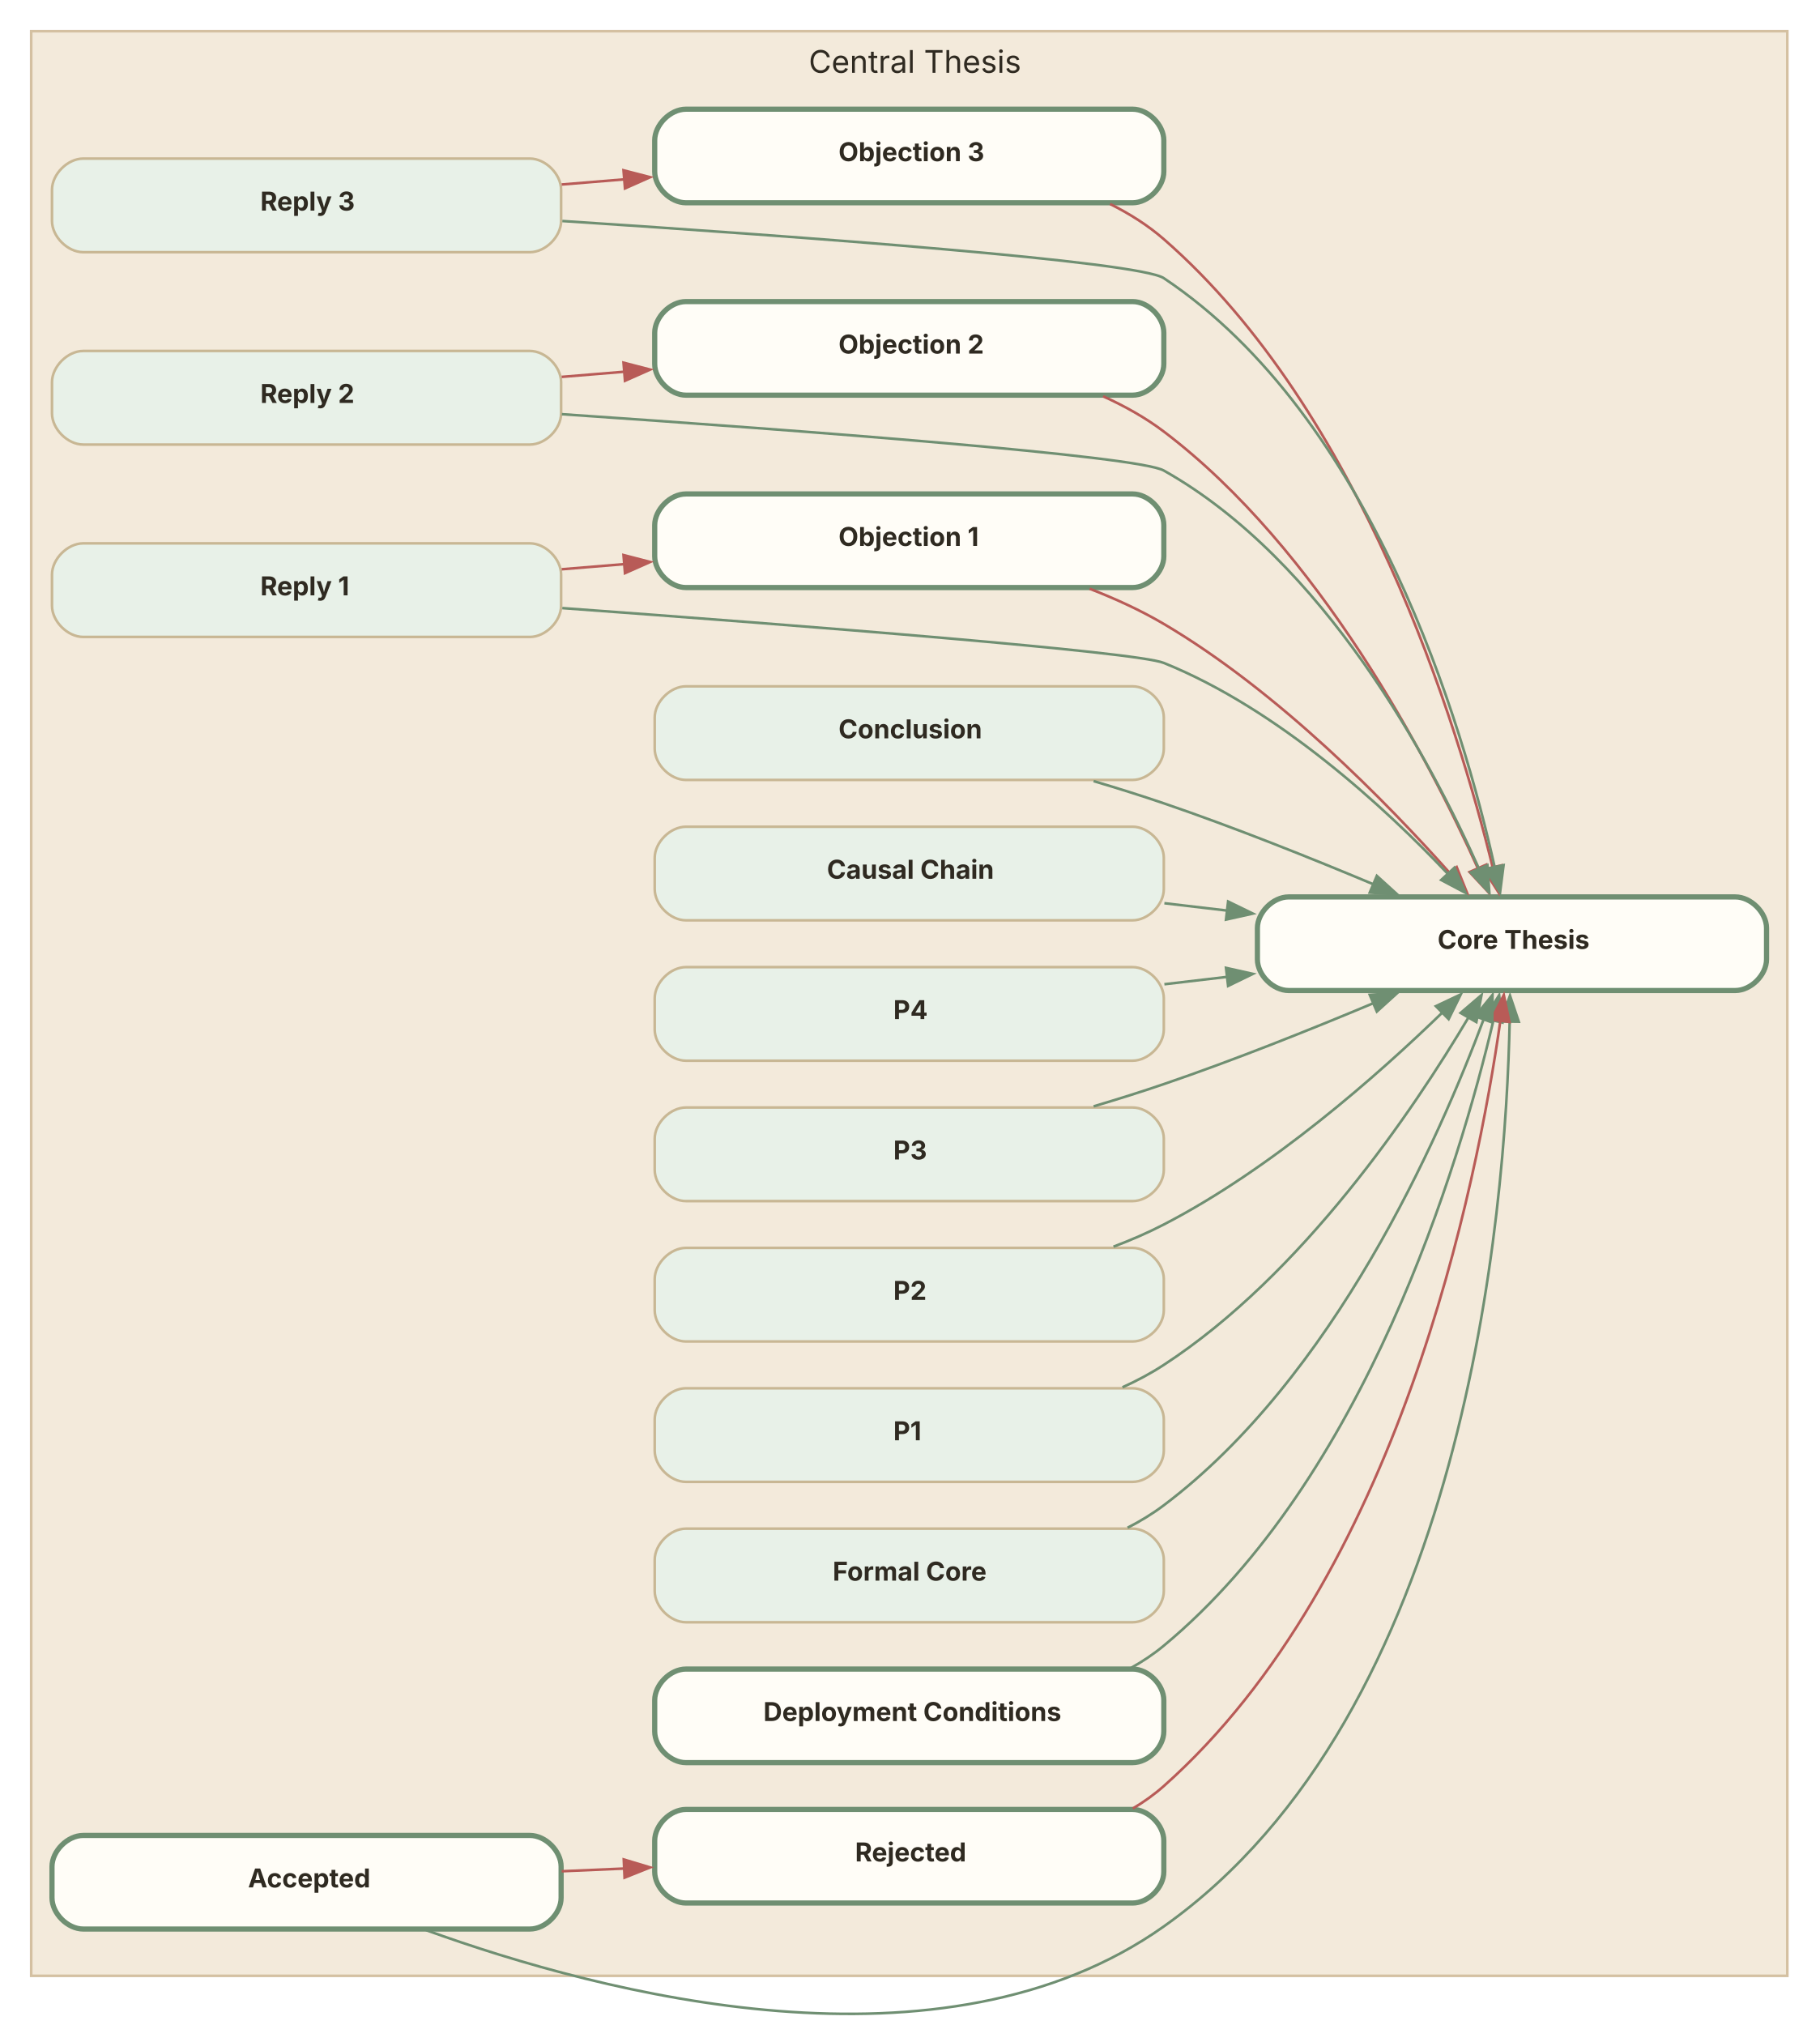
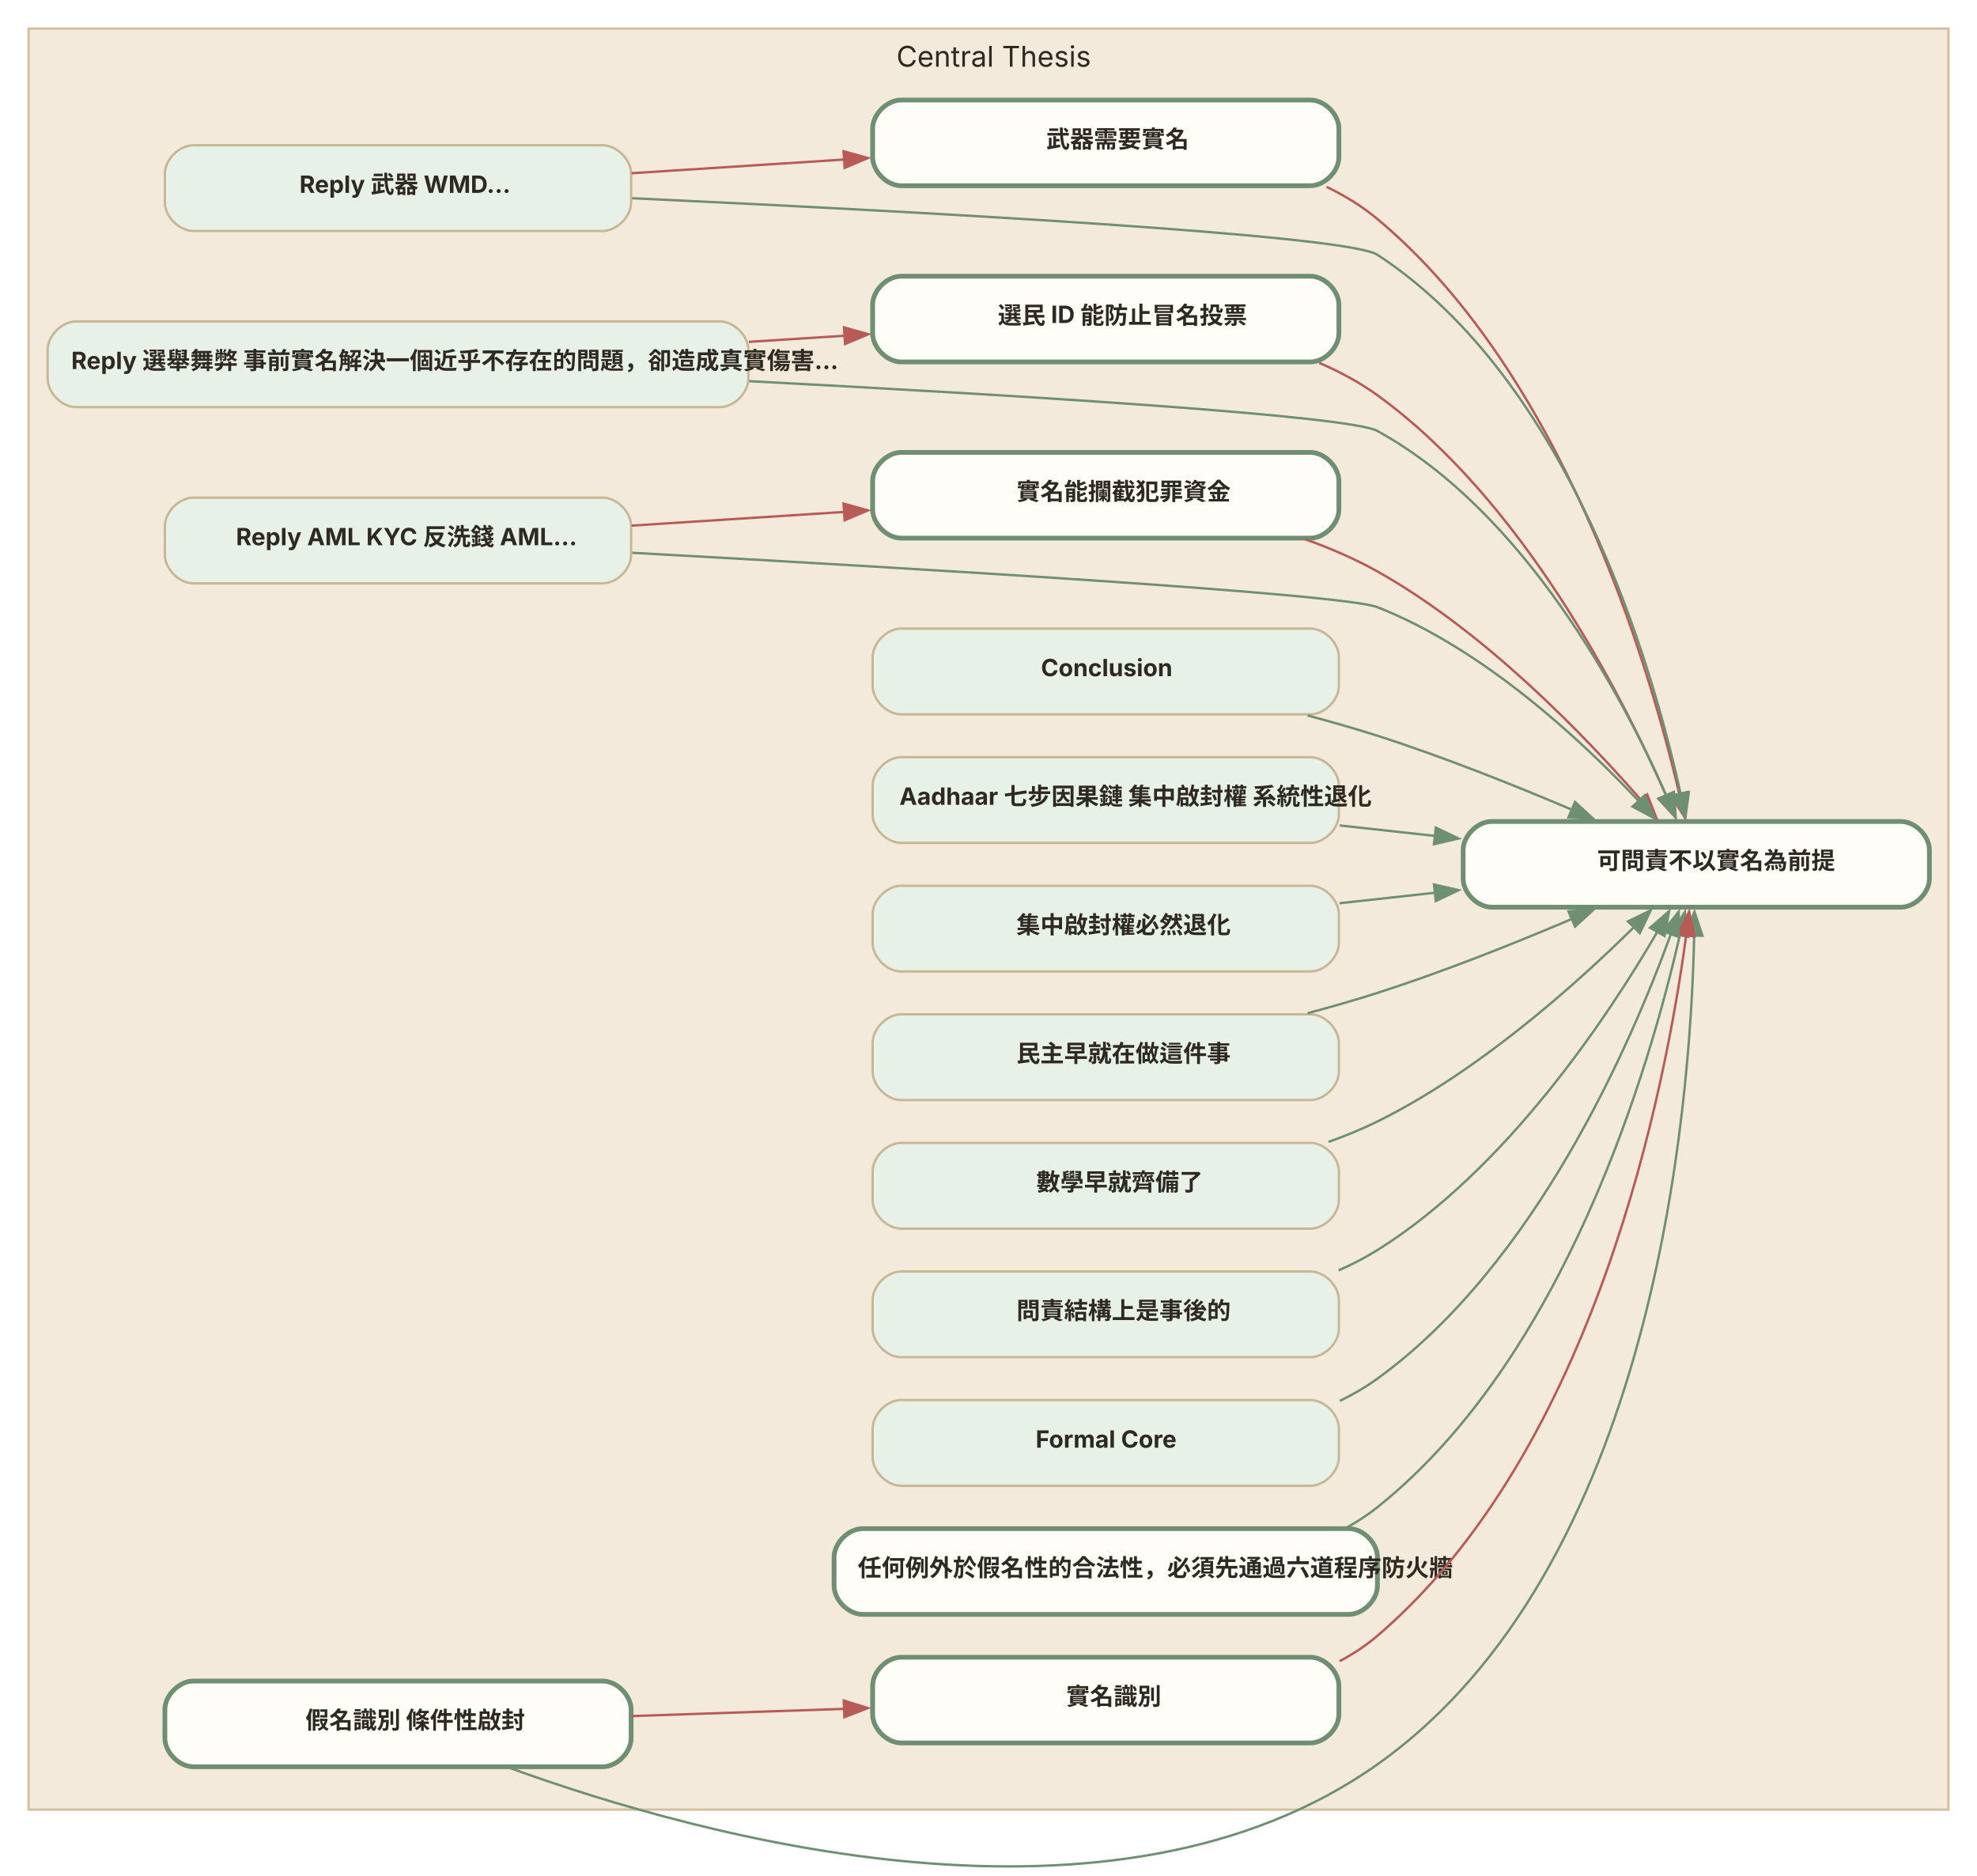
- <svg xmlns="http://www.w3.org/2000/svg" xmlns:xlink="http://www.w3.org/1999/xlink" class="argdown-summary-map" width="647pt" height="720pt" viewBox="0.00 0.00 647.00 720.00">
-   <g id="graph0" class="graph" transform="scale(0.924362 0.924362) rotate(0) translate(4 774.92)">
+ <svg xmlns="http://www.w3.org/2000/svg" xmlns:xlink="http://www.w3.org/1999/xlink" class="argdown-summary-map" width="720pt" height="683pt" viewBox="0.00 0.00 720.00 683.00">
+   <g id="graph0" class="graph" transform="scale(0.867056 0.867056) rotate(0) translate(4 784.2)">
    <g id="clust1" class="cluster">
-       <polygon fill="#f3eadb" stroke="#d4c0a1" points="8,-14.92 8,-762.92 683.52,-762.92 683.52,-14.92 8,-14.92" />
-       <text xml:space="preserve" text-anchor="start" x="307.08" y="-746.92" font-family="Inter, ui-sans-serif, system-ui, -apple-system, BlinkMacSystemFont, Segoe UI, sans-serif" font-size="12.00" fill="#2f2a21">Central Thesis</text>
+       <polygon fill="#f3eadb" stroke="#d4c0a1" points="8,-24.2 8,-772.2 814.4,-772.2 814.4,-24.2 8,-24.2" />
+       <text xml:space="preserve" text-anchor="start" x="372.52" y="-756.2" font-family="Inter, ui-sans-serif, system-ui, -apple-system, BlinkMacSystemFont, Segoe UI, sans-serif" font-size="12.00" fill="#2f2a21">Central Thesis</text>
    </g>
    <g id="node1" class="node">
      <g id="a_node1">
-         <a xlink:title="Core Thesis">
-           <path fill="#fffdf7" stroke="#6f8f72" stroke-width="2" d="M663.52,-429.92C663.52,-429.92 491.68,-429.92 491.68,-429.92 485.68,-429.92 479.68,-423.92 479.68,-417.92 479.68,-417.92 479.68,-405.92 479.68,-405.92 479.68,-399.92 485.68,-393.92 491.68,-393.92 491.68,-393.92 663.52,-393.92 663.52,-393.92 669.52,-393.92 675.52,-399.92 675.52,-405.92 675.52,-405.92 675.52,-417.92 675.52,-417.92 675.52,-423.92 669.52,-429.92 663.52,-429.92" />
-           <text xml:space="preserve" text-anchor="start" x="548.98" y="-409.92" font-family="Inter, ui-sans-serif, system-ui, -apple-system, BlinkMacSystemFont, Segoe UI, sans-serif" font-weight="bold" font-size="10.00" fill="#2f2a21">Core Thesis</text>
+         <a xlink:title="可問責不以實名為前提">
+           <path fill="#fffdf7" stroke="#6f8f72" stroke-width="2" d="M794.4,-439.2C794.4,-439.2 622.56,-439.2 622.56,-439.2 616.56,-439.2 610.56,-433.2 610.56,-427.2 610.56,-427.2 610.56,-415.2 610.56,-415.2 610.56,-409.2 616.56,-403.2 622.56,-403.2 622.56,-403.2 794.4,-403.2 794.4,-403.2 800.4,-403.2 806.4,-409.2 806.4,-415.2 806.4,-415.2 806.4,-427.2 806.4,-427.2 806.4,-433.2 800.4,-439.2 794.4,-439.2" />
+           <text xml:space="preserve" text-anchor="start" x="666.8" y="-419.2" font-family="Inter, ui-sans-serif, system-ui, -apple-system, BlinkMacSystemFont, Segoe UI, sans-serif" font-weight="bold" font-size="10.00" fill="#2f2a21">可問責不以實名為前提</text>
        </a>
      </g>
    </g>
    <g id="node2" class="node">
      <g id="a_node2">
-         <a xlink:title="Accepted">
-           <path fill="#fffdf7" stroke="#6f8f72" stroke-width="2" d="M199.84,-68.92C199.84,-68.92 28,-68.92 28,-68.92 22,-68.92 16,-62.92 16,-56.92 16,-56.92 16,-44.92 16,-44.92 16,-38.92 22,-32.92 28,-32.92 28,-32.92 199.84,-32.92 199.84,-32.92 205.84,-32.92 211.84,-38.92 211.84,-44.92 211.84,-44.92 211.84,-56.92 211.84,-56.92 211.84,-62.92 205.84,-68.92 199.84,-68.92" />
-           <text xml:space="preserve" text-anchor="start" x="91.41" y="-48.92" font-family="Inter, ui-sans-serif, system-ui, -apple-system, BlinkMacSystemFont, Segoe UI, sans-serif" font-weight="bold" font-size="10.00" fill="#2f2a21">Accepted</text>
+         <a xlink:title="假名識別 條件性啟封">
+           <path fill="#fffdf7" stroke="#6f8f72" stroke-width="2" d="M249.09,-78.2C249.09,-78.2 77.25,-78.2 77.25,-78.2 71.25,-78.2 65.25,-72.2 65.25,-66.2 65.25,-66.2 65.25,-54.2 65.25,-54.2 65.25,-48.2 71.25,-42.2 77.25,-42.2 77.25,-42.2 249.09,-42.2 249.09,-42.2 255.09,-42.2 261.09,-48.2 261.09,-54.2 261.09,-54.2 261.09,-66.2 261.09,-66.2 261.09,-72.2 255.09,-78.2 249.09,-78.2" />
+           <text xml:space="preserve" text-anchor="start" x="124.27" y="-58.2" font-family="Inter, ui-sans-serif, system-ui, -apple-system, BlinkMacSystemFont, Segoe UI, sans-serif" font-weight="bold" font-size="10.00" fill="#2f2a21">假名識別 條件性啟封</text>
        </a>
      </g>
    </g>
    <g id="edge2" class="edge">
      <g id="a_edge2">
        <a xlink:title="support">
-           <path fill="none" stroke="#6f8f72" d="M159.89,-32.5C228.09,-7.84 358.68,26.29 443.68,-33.92 559.83,-116.19 575.22,-308.42 576.72,-382.28" />
-           <polygon fill="#6f8f72" stroke="#6f8f72" points="573.22,-382.01 576.84,-391.96 580.22,-381.92 573.22,-382.01" />
+           <path fill="none" stroke="#6f8f72" d="M209.89,-41.78C291.49,-12.18 464,35.11 574.56,-43.2 690.7,-125.48 706.1,-317.71 707.6,-391.57" />
+           <polygon fill="#6f8f72" stroke="#6f8f72" points="704.09,-391.29 707.72,-401.25 711.09,-391.21 704.09,-391.29" />
        </a>
      </g>
    </g>
    <g id="node4" class="node">
      <g id="a_node4">
-         <a xlink:title="Rejected">
-           <path fill="#fffdf7" stroke="#6f8f72" stroke-width="2" d="M431.68,-78.92C431.68,-78.92 259.84,-78.92 259.84,-78.92 253.84,-78.92 247.84,-72.92 247.84,-66.92 247.84,-66.92 247.84,-54.92 247.84,-54.92 247.84,-48.92 253.84,-42.92 259.84,-42.92 259.84,-42.92 431.68,-42.92 431.68,-42.92 437.68,-42.92 443.68,-48.92 443.68,-54.92 443.68,-54.92 443.68,-66.92 443.68,-66.92 443.68,-72.92 437.68,-78.92 431.68,-78.92" />
-           <text xml:space="preserve" text-anchor="start" x="324.92" y="-58.92" font-family="Inter, ui-sans-serif, system-ui, -apple-system, BlinkMacSystemFont, Segoe UI, sans-serif" font-weight="bold" font-size="10.00" fill="#2f2a21">Rejected</text>
+         <a xlink:title="實名識別">
+           <path fill="#fffdf7" stroke="#6f8f72" stroke-width="2" d="M546.37,-88.2C546.37,-88.2 374.53,-88.2 374.53,-88.2 368.53,-88.2 362.53,-82.2 362.53,-76.2 362.53,-76.2 362.53,-64.2 362.53,-64.2 362.53,-58.2 368.53,-52.2 374.53,-52.2 374.53,-52.2 546.37,-52.2 546.37,-52.2 552.37,-52.2 558.37,-58.2 558.37,-64.2 558.37,-64.2 558.37,-76.2 558.37,-76.2 558.37,-82.2 552.37,-88.2 546.37,-88.2" />
+           <text xml:space="preserve" text-anchor="start" x="443.78" y="-68.2" font-family="Inter, ui-sans-serif, system-ui, -apple-system, BlinkMacSystemFont, Segoe UI, sans-serif" font-weight="bold" font-size="10.00" fill="#2f2a21">實名識別</text>
        </a>
      </g>
    </g>
    <g id="edge10" class="edge">
      <g id="a_edge10">
        <a xlink:title="attack">
-           <path fill="none" stroke="#b85b57" d="M212.06,-55.14C220.05,-55.49 228.17,-55.84 236.24,-56.19" />
-           <polygon fill="#b85b57" stroke="#b85b57" points="235.94,-59.68 246.09,-56.62 236.25,-52.69 235.94,-59.68" />
+           <path fill="none" stroke="#b85b57" d="M261.27,-63.49C289.96,-64.46 321.55,-65.53 350.91,-66.53" />
+           <polygon fill="#b85b57" stroke="#b85b57" points="350.42,-70.01 360.53,-66.85 350.66,-63.02 350.42,-70.01" />
        </a>
      </g>
    </g>
    <g id="node3" class="node">
      <g id="a_node3">
-         <a xlink:title="Deployment Conditions">
-           <path fill="#fffdf7" stroke="#6f8f72" stroke-width="2" d="M431.68,-132.92C431.68,-132.92 259.84,-132.92 259.84,-132.92 253.84,-132.92 247.84,-126.92 247.84,-120.92 247.84,-120.92 247.84,-108.92 247.84,-108.92 247.84,-102.92 253.84,-96.92 259.84,-96.92 259.84,-96.92 431.68,-96.92 431.68,-96.92 437.68,-96.92 443.68,-102.92 443.68,-108.92 443.68,-108.92 443.68,-120.92 443.68,-120.92 443.68,-126.92 437.68,-132.92 431.68,-132.92" />
-           <text xml:space="preserve" text-anchor="start" x="289.65" y="-112.92" font-family="Inter, ui-sans-serif, system-ui, -apple-system, BlinkMacSystemFont, Segoe UI, sans-serif" font-weight="bold" font-size="10.00" fill="#2f2a21">Deployment Conditions</text>
+         <a xlink:title="任何例外於假名性的合法性，必須先通過六道程序防火牆">
+           <path fill="#fffdf7" stroke="#6f8f72" stroke-width="2" d="M562.56,-142.2C562.56,-142.2 358.34,-142.2 358.34,-142.2 352.34,-142.2 346.34,-136.2 346.34,-130.2 346.34,-130.2 346.34,-118.2 346.34,-118.2 346.34,-112.2 352.34,-106.2 358.34,-106.2 358.34,-106.2 562.56,-106.2 562.56,-106.2 568.56,-106.2 574.56,-112.2 574.56,-118.2 574.56,-118.2 574.56,-130.2 574.56,-130.2 574.56,-136.2 568.56,-142.2 562.56,-142.2" />
+           <text xml:space="preserve" text-anchor="start" x="356.26" y="-122.2" font-family="Inter, ui-sans-serif, system-ui, -apple-system, BlinkMacSystemFont, Segoe UI, sans-serif" font-weight="bold" font-size="10.00" fill="#2f2a21">任何例外於假名性的合法性，必須先通過六道程序防火牆</text>
        </a>
      </g>
    </g>
    <g id="edge8" class="edge">
      <g id="a_edge8">
        <a xlink:title="support">
-           <path fill="none" stroke="#6f8f72" d="M431.03,-133.33C435.52,-135.83 439.78,-138.68 443.68,-141.92 521.23,-206.25 557.37,-326.88 570.48,-382.48" />
-           <polygon fill="#6f8f72" stroke="#6f8f72" points="567.05,-383.16 572.67,-392.14 573.88,-381.61 567.05,-383.16" />
+           <path fill="none" stroke="#6f8f72" d="M561.63,-142.64C566.19,-145.15 570.53,-147.99 574.56,-151.2 653.29,-214.07 688.83,-335.44 701.58,-391.5" />
+           <polygon fill="#6f8f72" stroke="#6f8f72" points="698.15,-392.23 703.7,-401.25 704.99,-390.74 698.15,-392.23" />
        </a>
      </g>
    </g>
    <g id="edge11" class="edge">
      <g id="a_edge11">
        <a xlink:title="attack">
-           <path fill="none" stroke="#b85b57" d="M431.76,-79.29C436.01,-81.8 440.02,-84.67 443.68,-87.92 533.98,-168.17 564.18,-319.03 573.17,-382.54" />
-           <polygon fill="#b85b57" stroke="#b85b57" points="569.67,-382.74 574.46,-392.19 576.61,-381.82 569.67,-382.74" />
+           <path fill="none" stroke="#b85b57" d="M558.69,-86.54C564.37,-89.54 569.72,-93.07 574.56,-97.2 666.33,-175.76 695.72,-327.55 704.27,-391.57" />
+           <polygon fill="#b85b57" stroke="#b85b57" points="700.78,-391.83 705.49,-401.31 707.72,-390.96 700.78,-391.83" />
        </a>
      </g>
    </g>
    <g id="node5" class="node">
      <g id="a_node5">
-         <a xlink:title="Objection 1">
-           <path fill="#fffdf7" stroke="#6f8f72" stroke-width="2" d="M431.68,-584.92C431.68,-584.92 259.84,-584.92 259.84,-584.92 253.84,-584.92 247.84,-578.92 247.84,-572.92 247.84,-572.92 247.84,-560.92 247.84,-560.92 247.84,-554.92 253.84,-548.92 259.84,-548.92 259.84,-548.92 431.68,-548.92 431.68,-548.92 437.68,-548.92 443.68,-554.92 443.68,-560.92 443.68,-560.92 443.68,-572.92 443.68,-572.92 443.68,-578.92 437.68,-584.92 431.68,-584.92" />
-           <text xml:space="preserve" text-anchor="start" x="318.53" y="-564.92" font-family="Inter, ui-sans-serif, system-ui, -apple-system, BlinkMacSystemFont, Segoe UI, sans-serif" font-weight="bold" font-size="10.00" fill="#2f2a21">Objection 1</text>
+         <a xlink:title="實名能攔截犯罪資金">
+           <path fill="#fffdf7" stroke="#6f8f72" stroke-width="2" d="M546.37,-594.2C546.37,-594.2 374.53,-594.2 374.53,-594.2 368.53,-594.2 362.53,-588.2 362.53,-582.2 362.53,-582.2 362.53,-570.2 362.53,-570.2 362.53,-564.2 368.53,-558.2 374.53,-558.2 374.53,-558.2 546.37,-558.2 546.37,-558.2 552.37,-558.2 558.37,-564.2 558.37,-570.2 558.37,-570.2 558.37,-582.2 558.37,-582.2 558.37,-588.2 552.37,-594.2 546.37,-594.2" />
+           <text xml:space="preserve" text-anchor="start" x="422.94" y="-574.2" font-family="Inter, ui-sans-serif, system-ui, -apple-system, BlinkMacSystemFont, Segoe UI, sans-serif" font-weight="bold" font-size="10.00" fill="#2f2a21">實名能攔截犯罪資金</text>
        </a>
      </g>
    </g>
    <g id="edge13" class="edge">
      <g id="a_edge13">
        <a xlink:title="attack">
-           <path fill="none" stroke="#b85b57" d="M415.12,-548.47C425.01,-544.63 434.83,-540.14 443.68,-534.92 487.67,-508.98 529.34,-466.44 553.94,-438.81" />
-           <polygon fill="#b85b57" stroke="#b85b57" points="556.35,-441.37 560.3,-431.54 551.08,-436.75 556.35,-441.37" />
+           <path fill="none" stroke="#b85b57" d="M544.22,-557.73C554.75,-553.97 565.12,-549.49 574.56,-544.2 619.34,-519.08 661.08,-475.95 685.44,-448.01" />
+           <polygon fill="#b85b57" stroke="#b85b57" points="687.88,-450.54 691.73,-440.67 682.57,-445.99 687.88,-450.54" />
        </a>
      </g>
    </g>
    <g id="node6" class="node">
      <g id="a_node6">
-         <a xlink:title="Objection 2">
-           <path fill="#fffdf7" stroke="#6f8f72" stroke-width="2" d="M431.68,-658.92C431.68,-658.92 259.84,-658.92 259.84,-658.92 253.84,-658.92 247.84,-652.92 247.84,-646.92 247.84,-646.92 247.84,-634.92 247.84,-634.92 247.84,-628.92 253.84,-622.92 259.84,-622.92 259.84,-622.92 431.68,-622.92 431.68,-622.92 437.68,-622.92 443.68,-628.92 443.68,-634.92 443.68,-634.92 443.68,-646.92 443.68,-646.92 443.68,-652.92 437.68,-658.92 431.68,-658.92" />
-           <text xml:space="preserve" text-anchor="start" x="318.53" y="-638.92" font-family="Inter, ui-sans-serif, system-ui, -apple-system, BlinkMacSystemFont, Segoe UI, sans-serif" font-weight="bold" font-size="10.00" fill="#2f2a21">Objection 2</text>
+         <a xlink:title="選民 ID 能防止冒名投票">
+           <path fill="#fffdf7" stroke="#6f8f72" stroke-width="2" d="M546.37,-668.2C546.37,-668.2 374.53,-668.2 374.53,-668.2 368.53,-668.2 362.53,-662.2 362.53,-656.2 362.53,-656.2 362.53,-644.2 362.53,-644.2 362.53,-638.2 368.53,-632.2 374.53,-632.2 374.53,-632.2 546.37,-632.2 546.37,-632.2 552.37,-632.2 558.37,-638.2 558.37,-644.2 558.37,-644.2 558.37,-656.2 558.37,-656.2 558.37,-662.2 552.37,-668.2 546.37,-668.2" />
+           <text xml:space="preserve" text-anchor="start" x="415.16" y="-648.2" font-family="Inter, ui-sans-serif, system-ui, -apple-system, BlinkMacSystemFont, Segoe UI, sans-serif" font-weight="bold" font-size="10.00" fill="#2f2a21">選民 ID 能防止冒名投票</text>
        </a>
      </g>
    </g>
    <g id="edge16" class="edge">
      <g id="a_edge16">
        <a xlink:title="attack">
-           <path fill="none" stroke="#b85b57" d="M420.31,-622.49C428.61,-618.74 436.62,-614.26 443.68,-608.92 503.44,-563.67 545.33,-483.42 564.61,-440.64" />
-           <polygon fill="#b85b57" stroke="#b85b57" points="567.69,-442.32 568.52,-431.75 561.29,-439.5 567.69,-442.32" />
+           <path fill="none" stroke="#b85b57" d="M550.14,-631.79C558.8,-628.07 567.12,-623.59 574.56,-618.2 635.43,-574.14 676.97,-493.05 695.87,-449.93" />
+           <polygon fill="#b85b57" stroke="#b85b57" points="698.99,-451.54 699.7,-440.97 692.55,-448.8 698.99,-451.54" />
        </a>
      </g>
    </g>
    <g id="node7" class="node">
      <g id="a_node7">
-         <a xlink:title="Objection 3">
-           <path fill="#fffdf7" stroke="#6f8f72" stroke-width="2" d="M431.68,-732.92C431.68,-732.92 259.84,-732.92 259.84,-732.92 253.84,-732.92 247.84,-726.92 247.84,-720.92 247.84,-720.92 247.84,-708.92 247.84,-708.92 247.84,-702.92 253.84,-696.92 259.84,-696.92 259.84,-696.92 431.68,-696.92 431.68,-696.92 437.68,-696.92 443.68,-702.92 443.68,-708.92 443.68,-708.92 443.68,-720.92 443.68,-720.92 443.68,-726.92 437.68,-732.92 431.68,-732.92" />
-           <text xml:space="preserve" text-anchor="start" x="318.53" y="-712.92" font-family="Inter, ui-sans-serif, system-ui, -apple-system, BlinkMacSystemFont, Segoe UI, sans-serif" font-weight="bold" font-size="10.00" fill="#2f2a21">Objection 3</text>
+         <a xlink:title="武器需要實名">
+           <path fill="#fffdf7" stroke="#6f8f72" stroke-width="2" d="M546.37,-742.2C546.37,-742.2 374.53,-742.2 374.53,-742.2 368.53,-742.2 362.53,-736.2 362.53,-730.2 362.53,-730.2 362.53,-718.2 362.53,-718.2 362.53,-712.2 368.53,-706.2 374.53,-706.2 374.53,-706.2 546.37,-706.2 546.37,-706.2 552.37,-706.2 558.37,-712.2 558.37,-718.2 558.37,-718.2 558.37,-730.2 558.37,-730.2 558.37,-736.2 552.37,-742.2 546.37,-742.2" />
+           <text xml:space="preserve" text-anchor="start" x="435.44" y="-722.2" font-family="Inter, ui-sans-serif, system-ui, -apple-system, BlinkMacSystemFont, Segoe UI, sans-serif" font-weight="bold" font-size="10.00" fill="#2f2a21">武器需要實名</text>
        </a>
      </g>
    </g>
    <g id="edge19" class="edge">
      <g id="a_edge19">
        <a xlink:title="attack">
-           <path fill="none" stroke="#b85b57" d="M423.01,-696.45C430.47,-692.73 437.54,-688.27 443.68,-682.92 519.87,-616.52 556.7,-496.37 570.23,-441.13" />
-           <polygon fill="#b85b57" stroke="#b85b57" points="573.61,-442.08 572.5,-431.54 566.79,-440.47 573.61,-442.08" />
+           <path fill="none" stroke="#b85b57" d="M553.19,-705.74C560.86,-702.03 568.13,-697.56 574.56,-692.2 652.16,-627.47 688.27,-506.47 701.37,-450.72" />
+           <polygon fill="#b85b57" stroke="#b85b57" points="704.77,-451.55 703.55,-441.03 697.94,-450.01 704.77,-451.55" />
        </a>
      </g>
    </g>
    <g id="node8" class="node">
      <g id="a_node8">
        <a xlink:title="Formal Core">
-           <path fill="#e8f1e8" stroke="#c8b794" d="M431.68,-186.92C431.68,-186.92 259.84,-186.92 259.84,-186.92 253.84,-186.92 247.84,-180.92 247.84,-174.92 247.84,-174.92 247.84,-162.92 247.84,-162.92 247.84,-156.92 253.84,-150.92 259.84,-150.92 259.84,-150.92 431.68,-150.92 431.68,-150.92 437.68,-150.92 443.68,-156.92 443.68,-162.92 443.68,-162.92 443.68,-174.92 443.68,-174.92 443.68,-180.92 437.68,-186.92 431.68,-186.92" />
-           <text xml:space="preserve" text-anchor="start" x="316.31" y="-166.92" font-family="Inter, ui-sans-serif, system-ui, -apple-system, BlinkMacSystemFont, Segoe UI, sans-serif" font-weight="bold" font-size="10.00" fill="#2f2a21">Formal Core</text>
+           <path fill="#e8f1e8" stroke="#c8b794" d="M546.37,-196.2C546.37,-196.2 374.53,-196.2 374.53,-196.2 368.53,-196.2 362.53,-190.2 362.53,-184.2 362.53,-184.2 362.53,-172.2 362.53,-172.2 362.53,-166.2 368.53,-160.2 374.53,-160.2 374.53,-160.2 546.37,-160.2 546.37,-160.2 552.37,-160.2 558.37,-166.2 558.37,-172.2 558.37,-172.2 558.37,-184.2 558.37,-184.2 558.37,-190.2 552.37,-196.2 546.37,-196.2" />
+           <text xml:space="preserve" text-anchor="start" x="431" y="-176.2" font-family="Inter, ui-sans-serif, system-ui, -apple-system, BlinkMacSystemFont, Segoe UI, sans-serif" font-weight="bold" font-size="10.00" fill="#2f2a21">Formal Core</text>
        </a>
      </g>
    </g>
    <g id="edge1" class="edge">
      <g id="a_edge1">
        <a xlink:title="support">
-           <path fill="none" stroke="#6f8f72" d="M429.74,-187.28C434.66,-189.79 439.35,-192.66 443.68,-195.92 509,-245.1 549.49,-336.58 566.81,-383.11" />
-           <polygon fill="#6f8f72" stroke="#6f8f72" points="563.42,-384.02 570.11,-392.24 570,-381.64 563.42,-384.02" />
+           <path fill="none" stroke="#6f8f72" d="M558.79,-195.87C564.34,-198.56 569.65,-201.65 574.56,-205.2 640.78,-253.16 680.87,-345.19 697.89,-392.12" />
+           <polygon fill="#6f8f72" stroke="#6f8f72" points="694.51,-393.06 701.13,-401.34 701.11,-390.74 694.51,-393.06" />
        </a>
      </g>
    </g>
    <g id="node9" class="node">
      <g id="a_node9">
-         <a xlink:title="P1">
-           <path fill="#e8f1e8" stroke="#c8b794" d="M431.68,-240.92C431.68,-240.92 259.84,-240.92 259.84,-240.92 253.84,-240.92 247.84,-234.92 247.84,-228.92 247.84,-228.92 247.84,-216.92 247.84,-216.92 247.84,-210.92 253.84,-204.92 259.84,-204.92 259.84,-204.92 431.68,-204.92 431.68,-204.92 437.68,-204.92 443.68,-210.92 443.68,-216.92 443.68,-216.92 443.68,-228.92 443.68,-228.92 443.68,-234.92 437.68,-240.92 431.68,-240.92" />
-           <text xml:space="preserve" text-anchor="start" x="339.64" y="-220.92" font-family="Inter, ui-sans-serif, system-ui, -apple-system, BlinkMacSystemFont, Segoe UI, sans-serif" font-weight="bold" font-size="10.00" fill="#2f2a21">P1</text>
+         <a xlink:title="問責結構上是事後的">
+           <path fill="#e8f1e8" stroke="#c8b794" d="M546.37,-250.2C546.37,-250.2 374.53,-250.2 374.53,-250.2 368.53,-250.2 362.53,-244.2 362.53,-238.2 362.53,-238.2 362.53,-226.2 362.53,-226.2 362.53,-220.2 368.53,-214.2 374.53,-214.2 374.53,-214.2 546.37,-214.2 546.37,-214.2 552.37,-214.2 558.37,-220.2 558.37,-226.2 558.37,-226.2 558.37,-238.2 558.37,-238.2 558.37,-244.2 552.37,-250.2 546.37,-250.2" />
+           <text xml:space="preserve" text-anchor="start" x="422.94" y="-230.2" font-family="Inter, ui-sans-serif, system-ui, -apple-system, BlinkMacSystemFont, Segoe UI, sans-serif" font-weight="bold" font-size="10.00" fill="#2f2a21">問責結構上是事後的</text>
        </a>
      </g>
    </g>
    <g id="edge3" class="edge">
      <g id="a_edge3">
        <a xlink:title="support">
-           <path fill="none" stroke="#6f8f72" d="M427.78,-241.3C433.34,-243.81 438.7,-246.67 443.68,-249.92 497.03,-284.69 539.57,-347.65 561.13,-383.99" />
-           <polygon fill="#6f8f72" stroke="#6f8f72" points="557.84,-385.29 565.89,-392.18 563.9,-381.78 557.84,-385.29" />
+           <path fill="none" stroke="#6f8f72" d="M558.26,-250.67C563.94,-253.16 569.42,-255.99 574.56,-259.2 628.68,-293.06 671.07,-356.63 692.37,-393.27" />
+           <polygon fill="#6f8f72" stroke="#6f8f72" points="689.08,-394.56 697.06,-401.52 695.16,-391.1 689.08,-394.56" />
        </a>
      </g>
    </g>
    <g id="node10" class="node">
      <g id="a_node10">
-         <a xlink:title="P2">
-           <path fill="#e8f1e8" stroke="#c8b794" d="M431.68,-294.92C431.68,-294.92 259.84,-294.92 259.84,-294.92 253.84,-294.92 247.84,-288.92 247.84,-282.92 247.84,-282.92 247.84,-270.92 247.84,-270.92 247.84,-264.92 253.84,-258.92 259.84,-258.92 259.84,-258.92 431.68,-258.92 431.68,-258.92 437.68,-258.92 443.68,-264.92 443.68,-270.92 443.68,-270.92 443.68,-282.92 443.68,-282.92 443.68,-288.92 437.68,-294.92 431.68,-294.92" />
-           <text xml:space="preserve" text-anchor="start" x="339.64" y="-274.92" font-family="Inter, ui-sans-serif, system-ui, -apple-system, BlinkMacSystemFont, Segoe UI, sans-serif" font-weight="bold" font-size="10.00" fill="#2f2a21">P2</text>
+         <a xlink:title="數學早就齊備了">
+           <path fill="#e8f1e8" stroke="#c8b794" d="M546.37,-304.2C546.37,-304.2 374.53,-304.2 374.53,-304.2 368.53,-304.2 362.53,-298.2 362.53,-292.2 362.53,-292.2 362.53,-280.2 362.53,-280.2 362.53,-274.2 368.53,-268.2 374.53,-268.2 374.53,-268.2 546.37,-268.2 546.37,-268.2 552.37,-268.2 558.37,-274.2 558.37,-280.2 558.37,-280.2 558.37,-292.2 558.37,-292.2 558.37,-298.2 552.37,-304.2 546.37,-304.2" />
+           <text xml:space="preserve" text-anchor="start" x="431.28" y="-284.2" font-family="Inter, ui-sans-serif, system-ui, -apple-system, BlinkMacSystemFont, Segoe UI, sans-serif" font-weight="bold" font-size="10.00" fill="#2f2a21">數學早就齊備了</text>
        </a>
      </g>
    </g>
    <g id="edge4" class="edge">
      <g id="a_edge4">
        <a xlink:title="support">
-           <path fill="none" stroke="#6f8f72" d="M424.32,-295.39C431.01,-297.91 437.55,-300.75 443.68,-303.92 485.21,-325.38 525.87,-361.22 551.05,-385.67" />
-           <polygon fill="#6f8f72" stroke="#6f8f72" points="548.33,-387.9 557.91,-392.43 553.24,-382.92 548.33,-387.9" />
+           <path fill="none" stroke="#6f8f72" d="M554.03,-304.63C561.12,-307.14 568.04,-309.99 574.56,-313.2 616.72,-334 657.51,-370.31 682.53,-395.04" />
+           <polygon fill="#6f8f72" stroke="#6f8f72" points="679.79,-397.24 689.33,-401.86 684.76,-392.31 679.79,-397.24" />
        </a>
      </g>
    </g>
    <g id="node11" class="node">
      <g id="a_node11">
-         <a xlink:title="P3">
-           <path fill="#e8f1e8" stroke="#c8b794" d="M431.68,-348.92C431.68,-348.92 259.84,-348.92 259.84,-348.92 253.84,-348.92 247.84,-342.92 247.84,-336.92 247.84,-336.92 247.84,-324.92 247.84,-324.92 247.84,-318.92 253.84,-312.92 259.84,-312.92 259.84,-312.92 431.68,-312.92 431.68,-312.92 437.68,-312.92 443.68,-318.92 443.68,-324.92 443.68,-324.92 443.68,-336.92 443.68,-336.92 443.68,-342.92 437.68,-348.92 431.68,-348.92" />
-           <text xml:space="preserve" text-anchor="start" x="339.64" y="-328.92" font-family="Inter, ui-sans-serif, system-ui, -apple-system, BlinkMacSystemFont, Segoe UI, sans-serif" font-weight="bold" font-size="10.00" fill="#2f2a21">P3</text>
+         <a xlink:title="民主早就在做這件事">
+           <path fill="#e8f1e8" stroke="#c8b794" d="M546.37,-358.2C546.37,-358.2 374.53,-358.2 374.53,-358.2 368.53,-358.2 362.53,-352.2 362.53,-346.2 362.53,-346.2 362.53,-334.2 362.53,-334.2 362.53,-328.2 368.53,-322.2 374.53,-322.2 374.53,-322.2 546.37,-322.2 546.37,-322.2 552.37,-322.2 558.37,-328.2 558.37,-334.2 558.37,-334.2 558.37,-346.2 558.37,-346.2 558.37,-352.2 552.37,-358.2 546.37,-358.2" />
+           <text xml:space="preserve" text-anchor="start" x="422.94" y="-338.2" font-family="Inter, ui-sans-serif, system-ui, -apple-system, BlinkMacSystemFont, Segoe UI, sans-serif" font-weight="bold" font-size="10.00" fill="#2f2a21">民主早就在做這件事</text>
        </a>
      </g>
    </g>
    <g id="edge5" class="edge">
      <g id="a_edge5">
        <a xlink:title="support">
-           <path fill="none" stroke="#6f8f72" d="M416.67,-349.36C425.81,-352.07 435,-354.95 443.68,-357.92 470.68,-367.13 500.13,-378.91 524.44,-389.11" />
-           <polygon fill="#6f8f72" stroke="#6f8f72" points="522.89,-392.26 533.47,-392.94 525.62,-385.82 522.89,-392.26" />
+           <path fill="none" stroke="#6f8f72" d="M545.23,-358.69C555.18,-361.33 565.14,-364.18 574.56,-367.2 602.04,-376.01 631.87,-387.9 656.29,-398.29" />
+           <polygon fill="#6f8f72" stroke="#6f8f72" points="654.8,-401.46 665.37,-402.19 657.56,-395.02 654.8,-401.46" />
        </a>
      </g>
    </g>
    <g id="node12" class="node">
      <g id="a_node12">
-         <a xlink:title="P4">
-           <path fill="#e8f1e8" stroke="#c8b794" d="M431.68,-402.92C431.68,-402.92 259.84,-402.92 259.84,-402.92 253.84,-402.92 247.84,-396.92 247.84,-390.92 247.84,-390.92 247.84,-378.92 247.84,-378.92 247.84,-372.92 253.84,-366.92 259.84,-366.92 259.84,-366.92 431.68,-366.92 431.68,-366.92 437.68,-366.92 443.68,-372.92 443.68,-378.92 443.68,-378.92 443.68,-390.92 443.68,-390.92 443.68,-396.92 437.68,-402.92 431.68,-402.92" />
-           <text xml:space="preserve" text-anchor="start" x="339.64" y="-382.92" font-family="Inter, ui-sans-serif, system-ui, -apple-system, BlinkMacSystemFont, Segoe UI, sans-serif" font-weight="bold" font-size="10.00" fill="#2f2a21">P4</text>
+         <a xlink:title="集中啟封權必然退化">
+           <path fill="#e8f1e8" stroke="#c8b794" d="M546.37,-412.2C546.37,-412.2 374.53,-412.2 374.53,-412.2 368.53,-412.2 362.53,-406.2 362.53,-400.2 362.53,-400.2 362.53,-388.2 362.53,-388.2 362.53,-382.2 368.53,-376.2 374.53,-376.2 374.53,-376.2 546.37,-376.2 546.37,-376.2 552.37,-376.2 558.37,-382.2 558.37,-388.2 558.37,-388.2 558.37,-400.2 558.37,-400.2 558.37,-406.2 552.37,-412.2 546.37,-412.2" />
+           <text xml:space="preserve" text-anchor="start" x="422.94" y="-392.2" font-family="Inter, ui-sans-serif, system-ui, -apple-system, BlinkMacSystemFont, Segoe UI, sans-serif" font-weight="bold" font-size="10.00" fill="#2f2a21">集中啟封權必然退化</text>
        </a>
      </g>
    </g>
    <g id="edge6" class="edge">
      <g id="a_edge6">
        <a xlink:title="support">
-           <path fill="none" stroke="#6f8f72" d="M443.9,-396.33C451.89,-397.27 460.01,-398.22 468.08,-399.17" />
-           <polygon fill="#6f8f72" stroke="#6f8f72" points="467.6,-402.63 477.94,-400.32 468.41,-395.68 467.6,-402.63" />
+           <path fill="none" stroke="#6f8f72" d="M558.69,-404.87C571.91,-406.32 585.54,-407.82 598.95,-409.29" />
+           <polygon fill="#6f8f72" stroke="#6f8f72" points="598.31,-412.74 608.64,-410.36 599.08,-405.79 598.31,-412.74" />
        </a>
      </g>
    </g>
    <g id="node13" class="node">
      <g id="a_node13">
-         <a xlink:title="Causal Chain">
-           <path fill="#e8f1e8" stroke="#c8b794" d="M431.68,-456.92C431.68,-456.92 259.84,-456.92 259.84,-456.92 253.84,-456.92 247.84,-450.92 247.84,-444.92 247.84,-444.92 247.84,-432.92 247.84,-432.92 247.84,-426.92 253.84,-420.92 259.84,-420.92 259.84,-420.92 431.68,-420.92 431.68,-420.92 437.68,-420.92 443.68,-426.92 443.68,-432.92 443.68,-432.92 443.68,-444.92 443.68,-444.92 443.68,-450.92 437.68,-456.92 431.68,-456.92" />
-           <text xml:space="preserve" text-anchor="start" x="314.09" y="-436.92" font-family="Inter, ui-sans-serif, system-ui, -apple-system, BlinkMacSystemFont, Segoe UI, sans-serif" font-weight="bold" font-size="10.00" fill="#2f2a21">Causal Chain</text>
+         <a xlink:title="Aadhaar 七步因果鏈 集中啟封權 系統性退化">
+           <path fill="#e8f1e8" stroke="#c8b794" d="M546.37,-466.2C546.37,-466.2 374.53,-466.2 374.53,-466.2 368.53,-466.2 362.53,-460.2 362.53,-454.2 362.53,-454.2 362.53,-442.2 362.53,-442.2 362.53,-436.2 368.53,-430.2 374.53,-430.2 374.53,-430.2 546.37,-430.2 546.37,-430.2 552.37,-430.2 558.37,-436.2 558.37,-442.2 558.37,-442.2 558.37,-454.2 558.37,-454.2 558.37,-460.2 552.37,-466.2 546.37,-466.2" />
+           <text xml:space="preserve" text-anchor="start" x="373.76" y="-446.2" font-family="Inter, ui-sans-serif, system-ui, -apple-system, BlinkMacSystemFont, Segoe UI, sans-serif" font-weight="bold" font-size="10.00" fill="#2f2a21">Aadhaar 七步因果鏈 集中啟封權 系統性退化</text>
        </a>
      </g>
    </g>
    <g id="edge7" class="edge">
      <g id="a_edge7">
        <a xlink:title="support">
-           <path fill="none" stroke="#6f8f72" d="M443.9,-427.5C451.89,-426.56 460.01,-425.61 468.08,-424.66" />
-           <polygon fill="#6f8f72" stroke="#6f8f72" points="468.41,-428.15 477.94,-423.51 467.6,-421.2 468.41,-428.15" />
+           <path fill="none" stroke="#6f8f72" d="M558.69,-437.53C571.91,-436.08 585.54,-434.58 598.95,-433.11" />
+           <polygon fill="#6f8f72" stroke="#6f8f72" points="599.08,-436.62 608.64,-432.05 598.31,-429.66 599.08,-436.62" />
        </a>
      </g>
    </g>
    <g id="node14" class="node">
      <g id="a_node14">
        <a xlink:title="Conclusion">
-           <path fill="#e8f1e8" stroke="#c8b794" d="M431.68,-510.92C431.68,-510.92 259.84,-510.92 259.84,-510.92 253.84,-510.92 247.84,-504.92 247.84,-498.92 247.84,-498.92 247.84,-486.92 247.84,-486.92 247.84,-480.92 253.84,-474.92 259.84,-474.92 259.84,-474.92 431.68,-474.92 431.68,-474.92 437.68,-474.92 443.68,-480.92 443.68,-486.92 443.68,-486.92 443.68,-498.92 443.68,-498.92 443.68,-504.92 437.68,-510.92 431.68,-510.92" />
-           <text xml:space="preserve" text-anchor="start" x="318.54" y="-490.92" font-family="Inter, ui-sans-serif, system-ui, -apple-system, BlinkMacSystemFont, Segoe UI, sans-serif" font-weight="bold" font-size="10.00" fill="#2f2a21">Conclusion</text>
+           <path fill="#e8f1e8" stroke="#c8b794" d="M546.37,-520.2C546.37,-520.2 374.53,-520.2 374.53,-520.2 368.53,-520.2 362.53,-514.2 362.53,-508.2 362.53,-508.2 362.53,-496.2 362.53,-496.2 362.53,-490.2 368.53,-484.2 374.53,-484.2 374.53,-484.2 546.37,-484.2 546.37,-484.2 552.37,-484.2 558.37,-490.2 558.37,-496.2 558.37,-496.2 558.37,-508.2 558.37,-508.2 558.37,-514.2 552.37,-520.2 546.37,-520.2" />
+           <text xml:space="preserve" text-anchor="start" x="433.23" y="-500.2" font-family="Inter, ui-sans-serif, system-ui, -apple-system, BlinkMacSystemFont, Segoe UI, sans-serif" font-weight="bold" font-size="10.00" fill="#2f2a21">Conclusion</text>
        </a>
      </g>
    </g>
    <g id="edge9" class="edge">
      <g id="a_edge9">
        <a xlink:title="support">
-           <path fill="none" stroke="#6f8f72" d="M416.67,-474.47C425.81,-471.76 435,-468.88 443.68,-465.92 470.68,-456.7 500.13,-444.92 524.44,-434.72" />
-           <polygon fill="#6f8f72" stroke="#6f8f72" points="525.62,-438.02 533.47,-430.89 522.89,-431.57 525.62,-438.02" />
+           <path fill="none" stroke="#6f8f72" d="M545.23,-483.71C555.18,-481.07 565.14,-478.22 574.56,-475.2 602.04,-466.4 631.87,-454.5 656.29,-444.12" />
+           <polygon fill="#6f8f72" stroke="#6f8f72" points="657.56,-447.38 665.37,-440.22 654.8,-440.95 657.56,-447.38" />
        </a>
      </g>
    </g>
    <g id="node15" class="node">
      <g id="a_node15">
-         <a xlink:title="Reply 1">
-           <path fill="#e8f1e8" stroke="#c8b794" d="M199.84,-565.92C199.84,-565.92 28,-565.92 28,-565.92 22,-565.92 16,-559.92 16,-553.92 16,-553.92 16,-541.92 16,-541.92 16,-535.92 22,-529.92 28,-529.92 28,-529.92 199.84,-529.92 199.84,-529.92 205.84,-529.92 211.84,-535.92 211.84,-541.92 211.84,-541.92 211.84,-553.92 211.84,-553.92 211.84,-559.92 205.84,-565.92 199.84,-565.92" />
-           <text xml:space="preserve" text-anchor="start" x="96.13" y="-545.92" font-family="Inter, ui-sans-serif, system-ui, -apple-system, BlinkMacSystemFont, Segoe UI, sans-serif" font-weight="bold" font-size="10.00" fill="#2f2a21">Reply 1</text>
+         <a xlink:title="Reply AML KYC 反洗錢 AML...">
+           <path fill="#e8f1e8" stroke="#c8b794" d="M249.09,-575.2C249.09,-575.2 77.25,-575.2 77.25,-575.2 71.25,-575.2 65.25,-569.2 65.25,-563.2 65.25,-563.2 65.25,-551.2 65.25,-551.2 65.25,-545.2 71.25,-539.2 77.25,-539.2 77.25,-539.2 249.09,-539.2 249.09,-539.2 255.09,-539.2 261.09,-545.2 261.09,-551.2 261.09,-551.2 261.09,-563.2 261.09,-563.2 261.09,-569.2 255.09,-575.2 249.09,-575.2" />
+           <text xml:space="preserve" text-anchor="start" x="95.11" y="-555.2" font-family="Inter, ui-sans-serif, system-ui, -apple-system, BlinkMacSystemFont, Segoe UI, sans-serif" font-weight="bold" font-size="10.00" fill="#2f2a21">Reply AML KYC 反洗錢 AML...</text>
        </a>
      </g>
    </g>
    <g id="edge14" class="edge">
      <g id="a_edge14">
        <a xlink:title="support">
-           <path fill="none" stroke="#6f8f72" d="M212.29,-541.02C305.32,-534.22 432.97,-524.24 443.68,-519.92 487.77,-502.12 528.65,-464.41 553.12,-438.61" />
-           <polygon fill="#6f8f72" stroke="#6f8f72" points="555.5,-441.19 559.74,-431.48 550.37,-436.43 555.5,-441.19" />
+           <path fill="none" stroke="#6f8f72" d="M261.59,-552.04C378.35,-545.63 560.21,-534.85 574.56,-529.2 619.05,-511.68 660.09,-473.55 684.47,-447.62" />
+           <polygon fill="#6f8f72" stroke="#6f8f72" points="686.86,-450.19 691.05,-440.46 681.71,-445.45 686.86,-450.19" />
        </a>
      </g>
    </g>
    <g id="edge12" class="edge">
      <g id="a_edge12">
        <a xlink:title="attack">
-           <path fill="none" stroke="#b85b57" d="M212.06,-555.95C220.05,-556.61 228.17,-557.28 236.24,-557.94" />
-           <polygon fill="#b85b57" stroke="#b85b57" points="235.84,-561.42 246.09,-558.76 236.41,-554.45 235.84,-561.42" />
+           <path fill="none" stroke="#b85b57" d="M261.27,-563.45C289.96,-565.3 321.55,-567.33 350.91,-569.22" />
+           <polygon fill="#b85b57" stroke="#b85b57" points="350.33,-572.69 360.53,-569.84 350.78,-565.7 350.33,-572.69" />
        </a>
      </g>
    </g>
    <g id="node16" class="node">
      <g id="a_node16">
-         <a xlink:title="Reply 2">
-           <path fill="#e8f1e8" stroke="#c8b794" d="M199.84,-639.92C199.84,-639.92 28,-639.92 28,-639.92 22,-639.92 16,-633.92 16,-627.92 16,-627.92 16,-615.92 16,-615.92 16,-609.92 22,-603.92 28,-603.92 28,-603.92 199.84,-603.92 199.84,-603.92 205.84,-603.92 211.84,-609.92 211.84,-615.92 211.84,-615.92 211.84,-627.92 211.84,-627.92 211.84,-633.92 205.84,-639.92 199.84,-639.92" />
-           <text xml:space="preserve" text-anchor="start" x="96.13" y="-619.92" font-family="Inter, ui-sans-serif, system-ui, -apple-system, BlinkMacSystemFont, Segoe UI, sans-serif" font-weight="bold" font-size="10.00" fill="#2f2a21">Reply 2</text>
+         <a xlink:title="Reply 選舉舞弊 事前實名解決一個近乎不存在的問題，卻造成真實傷害...">
+           <path fill="#e8f1e8" stroke="#c8b794" d="M298.34,-649.2C298.34,-649.2 28,-649.2 28,-649.2 22,-649.2 16,-643.2 16,-637.2 16,-637.2 16,-625.2 16,-625.2 16,-619.2 22,-613.2 28,-613.2 28,-613.2 298.34,-613.2 298.34,-613.2 304.34,-613.2 310.34,-619.2 310.34,-625.2 310.34,-625.2 310.34,-637.2 310.34,-637.2 310.34,-643.2 304.34,-649.2 298.34,-649.2" />
+           <text xml:space="preserve" text-anchor="start" x="25.92" y="-629.2" font-family="Inter, ui-sans-serif, system-ui, -apple-system, BlinkMacSystemFont, Segoe UI, sans-serif" font-weight="bold" font-size="10.00" fill="#2f2a21">Reply 選舉舞弊 事前實名解決一個近乎不存在的問題，卻造成真實傷害...</text>
        </a>
      </g>
    </g>
    <g id="edge17" class="edge">
      <g id="a_edge17">
        <a xlink:title="support">
-           <path fill="none" stroke="#6f8f72" d="M212.12,-615.6C305.4,-609.25 433.6,-599.59 443.68,-593.92 505.5,-559.13 546.43,-482.33 565.04,-440.48" />
-           <polygon fill="#6f8f72" stroke="#6f8f72" points="568.15,-442.11 568.9,-431.54 561.73,-439.33 568.15,-442.11" />
+           <path fill="none" stroke="#6f8f72" d="M310.67,-624.12C423.72,-618.19 562.82,-609.68 574.56,-603.2 636.67,-568.94 677.47,-491.93 695.99,-449.9" />
+           <polygon fill="#6f8f72" stroke="#6f8f72" points="699.12,-451.49 699.83,-440.92 692.68,-448.74 699.12,-451.49" />
        </a>
      </g>
    </g>
    <g id="edge15" class="edge">
      <g id="a_edge15">
        <a xlink:title="attack">
-           <path fill="none" stroke="#b85b57" d="M212.06,-629.95C220.05,-630.61 228.17,-631.28 236.24,-631.94" />
-           <polygon fill="#b85b57" stroke="#b85b57" points="235.84,-635.42 246.09,-632.76 236.41,-628.45 235.84,-635.42" />
+           <path fill="none" stroke="#b85b57" d="M310.51,-640.62C324.08,-641.49 337.67,-642.37 350.81,-643.21" />
+           <polygon fill="#b85b57" stroke="#b85b57" points="350.52,-646.7 360.73,-643.85 350.97,-639.72 350.52,-646.7" />
        </a>
      </g>
    </g>
    <g id="node17" class="node">
      <g id="a_node17">
-         <a xlink:title="Reply 3">
-           <path fill="#e8f1e8" stroke="#c8b794" d="M199.84,-713.92C199.84,-713.92 28,-713.92 28,-713.92 22,-713.92 16,-707.92 16,-701.92 16,-701.92 16,-689.92 16,-689.92 16,-683.92 22,-677.92 28,-677.92 28,-677.92 199.84,-677.92 199.84,-677.92 205.84,-677.92 211.84,-683.92 211.84,-689.92 211.84,-689.92 211.84,-701.92 211.84,-701.92 211.84,-707.92 205.84,-713.92 199.84,-713.92" />
-           <text xml:space="preserve" text-anchor="start" x="96.13" y="-693.92" font-family="Inter, ui-sans-serif, system-ui, -apple-system, BlinkMacSystemFont, Segoe UI, sans-serif" font-weight="bold" font-size="10.00" fill="#2f2a21">Reply 3</text>
+         <a xlink:title="Reply 武器 WMD...">
+           <path fill="#e8f1e8" stroke="#c8b794" d="M249.09,-723.2C249.09,-723.2 77.25,-723.2 77.25,-723.2 71.25,-723.2 65.25,-717.2 65.25,-711.2 65.25,-711.2 65.25,-699.2 65.25,-699.2 65.25,-693.2 71.25,-687.2 77.25,-687.2 77.25,-687.2 249.09,-687.2 249.09,-687.2 255.09,-687.2 261.09,-693.2 261.09,-699.2 261.09,-699.2 261.09,-711.2 261.09,-711.2 261.09,-717.2 255.09,-723.2 249.09,-723.2" />
+           <text xml:space="preserve" text-anchor="start" x="121.78" y="-703.2" font-family="Inter, ui-sans-serif, system-ui, -apple-system, BlinkMacSystemFont, Segoe UI, sans-serif" font-weight="bold" font-size="10.00" fill="#2f2a21">Reply 武器 WMD...</text>
        </a>
      </g>
    </g>
    <g id="edge20" class="edge">
      <g id="a_edge20">
        <a xlink:title="support">
-           <path fill="none" stroke="#6f8f72" d="M212.31,-689.91C305.74,-683.8 434.06,-674.33 443.68,-667.92 524.01,-614.31 558.74,-496.19 570.99,-441.18" />
-           <polygon fill="#6f8f72" stroke="#6f8f72" points="574.37,-442.13 573.02,-431.62 567.52,-440.67 574.37,-442.13" />
+           <path fill="none" stroke="#6f8f72" d="M261.54,-700.95C378.77,-695.48 561.64,-685.67 574.56,-677.2 655.34,-624.28 689.84,-505.81 701.95,-450.59" />
+           <polygon fill="#6f8f72" stroke="#6f8f72" points="705.34,-451.49 703.95,-440.99 698.48,-450.06 705.34,-451.49" />
        </a>
      </g>
    </g>
    <g id="edge18" class="edge">
      <g id="a_edge18">
        <a xlink:title="attack">
-           <path fill="none" stroke="#b85b57" d="M212.06,-703.95C220.05,-704.61 228.17,-705.28 236.24,-705.94" />
-           <polygon fill="#b85b57" stroke="#b85b57" points="235.84,-709.42 246.09,-706.76 236.41,-702.45 235.84,-709.42" />
+           <path fill="none" stroke="#b85b57" d="M261.27,-711.45C289.96,-713.3 321.55,-715.33 350.91,-717.22" />
+           <polygon fill="#b85b57" stroke="#b85b57" points="350.33,-720.69 360.53,-717.84 350.78,-713.7 350.33,-720.69" />
        </a>
      </g>
    </g>
  </g>
</svg>
